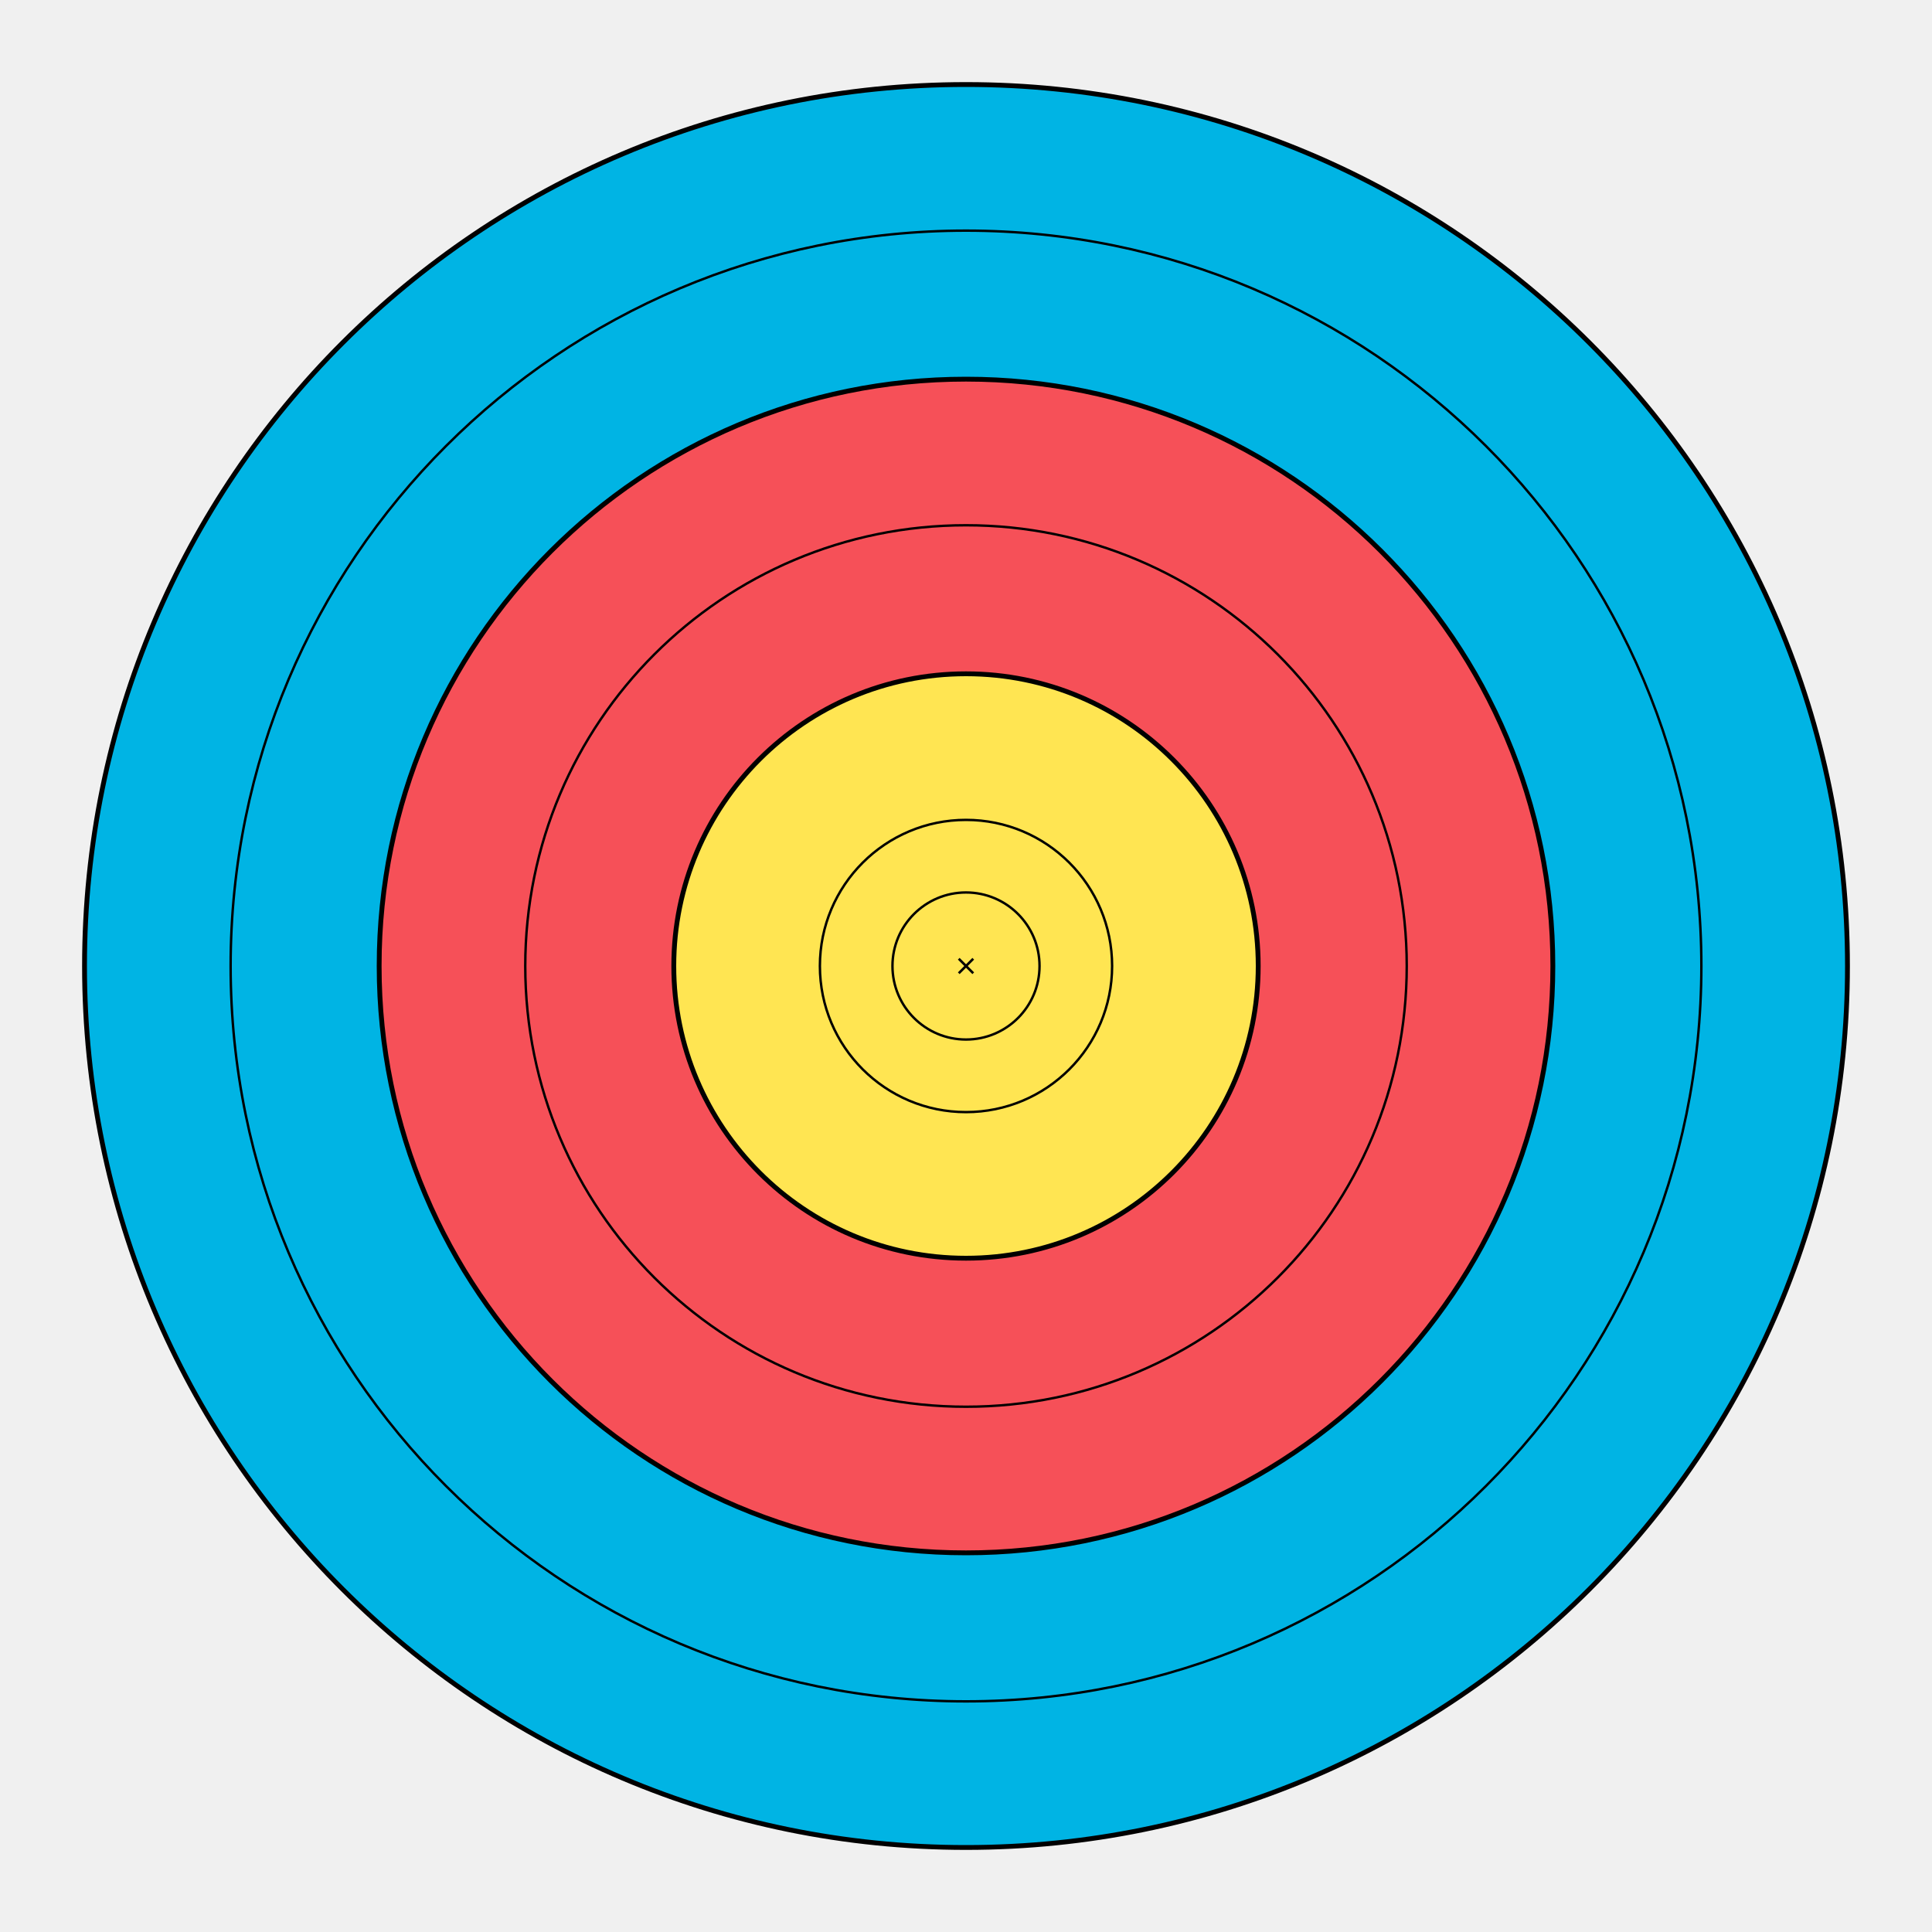
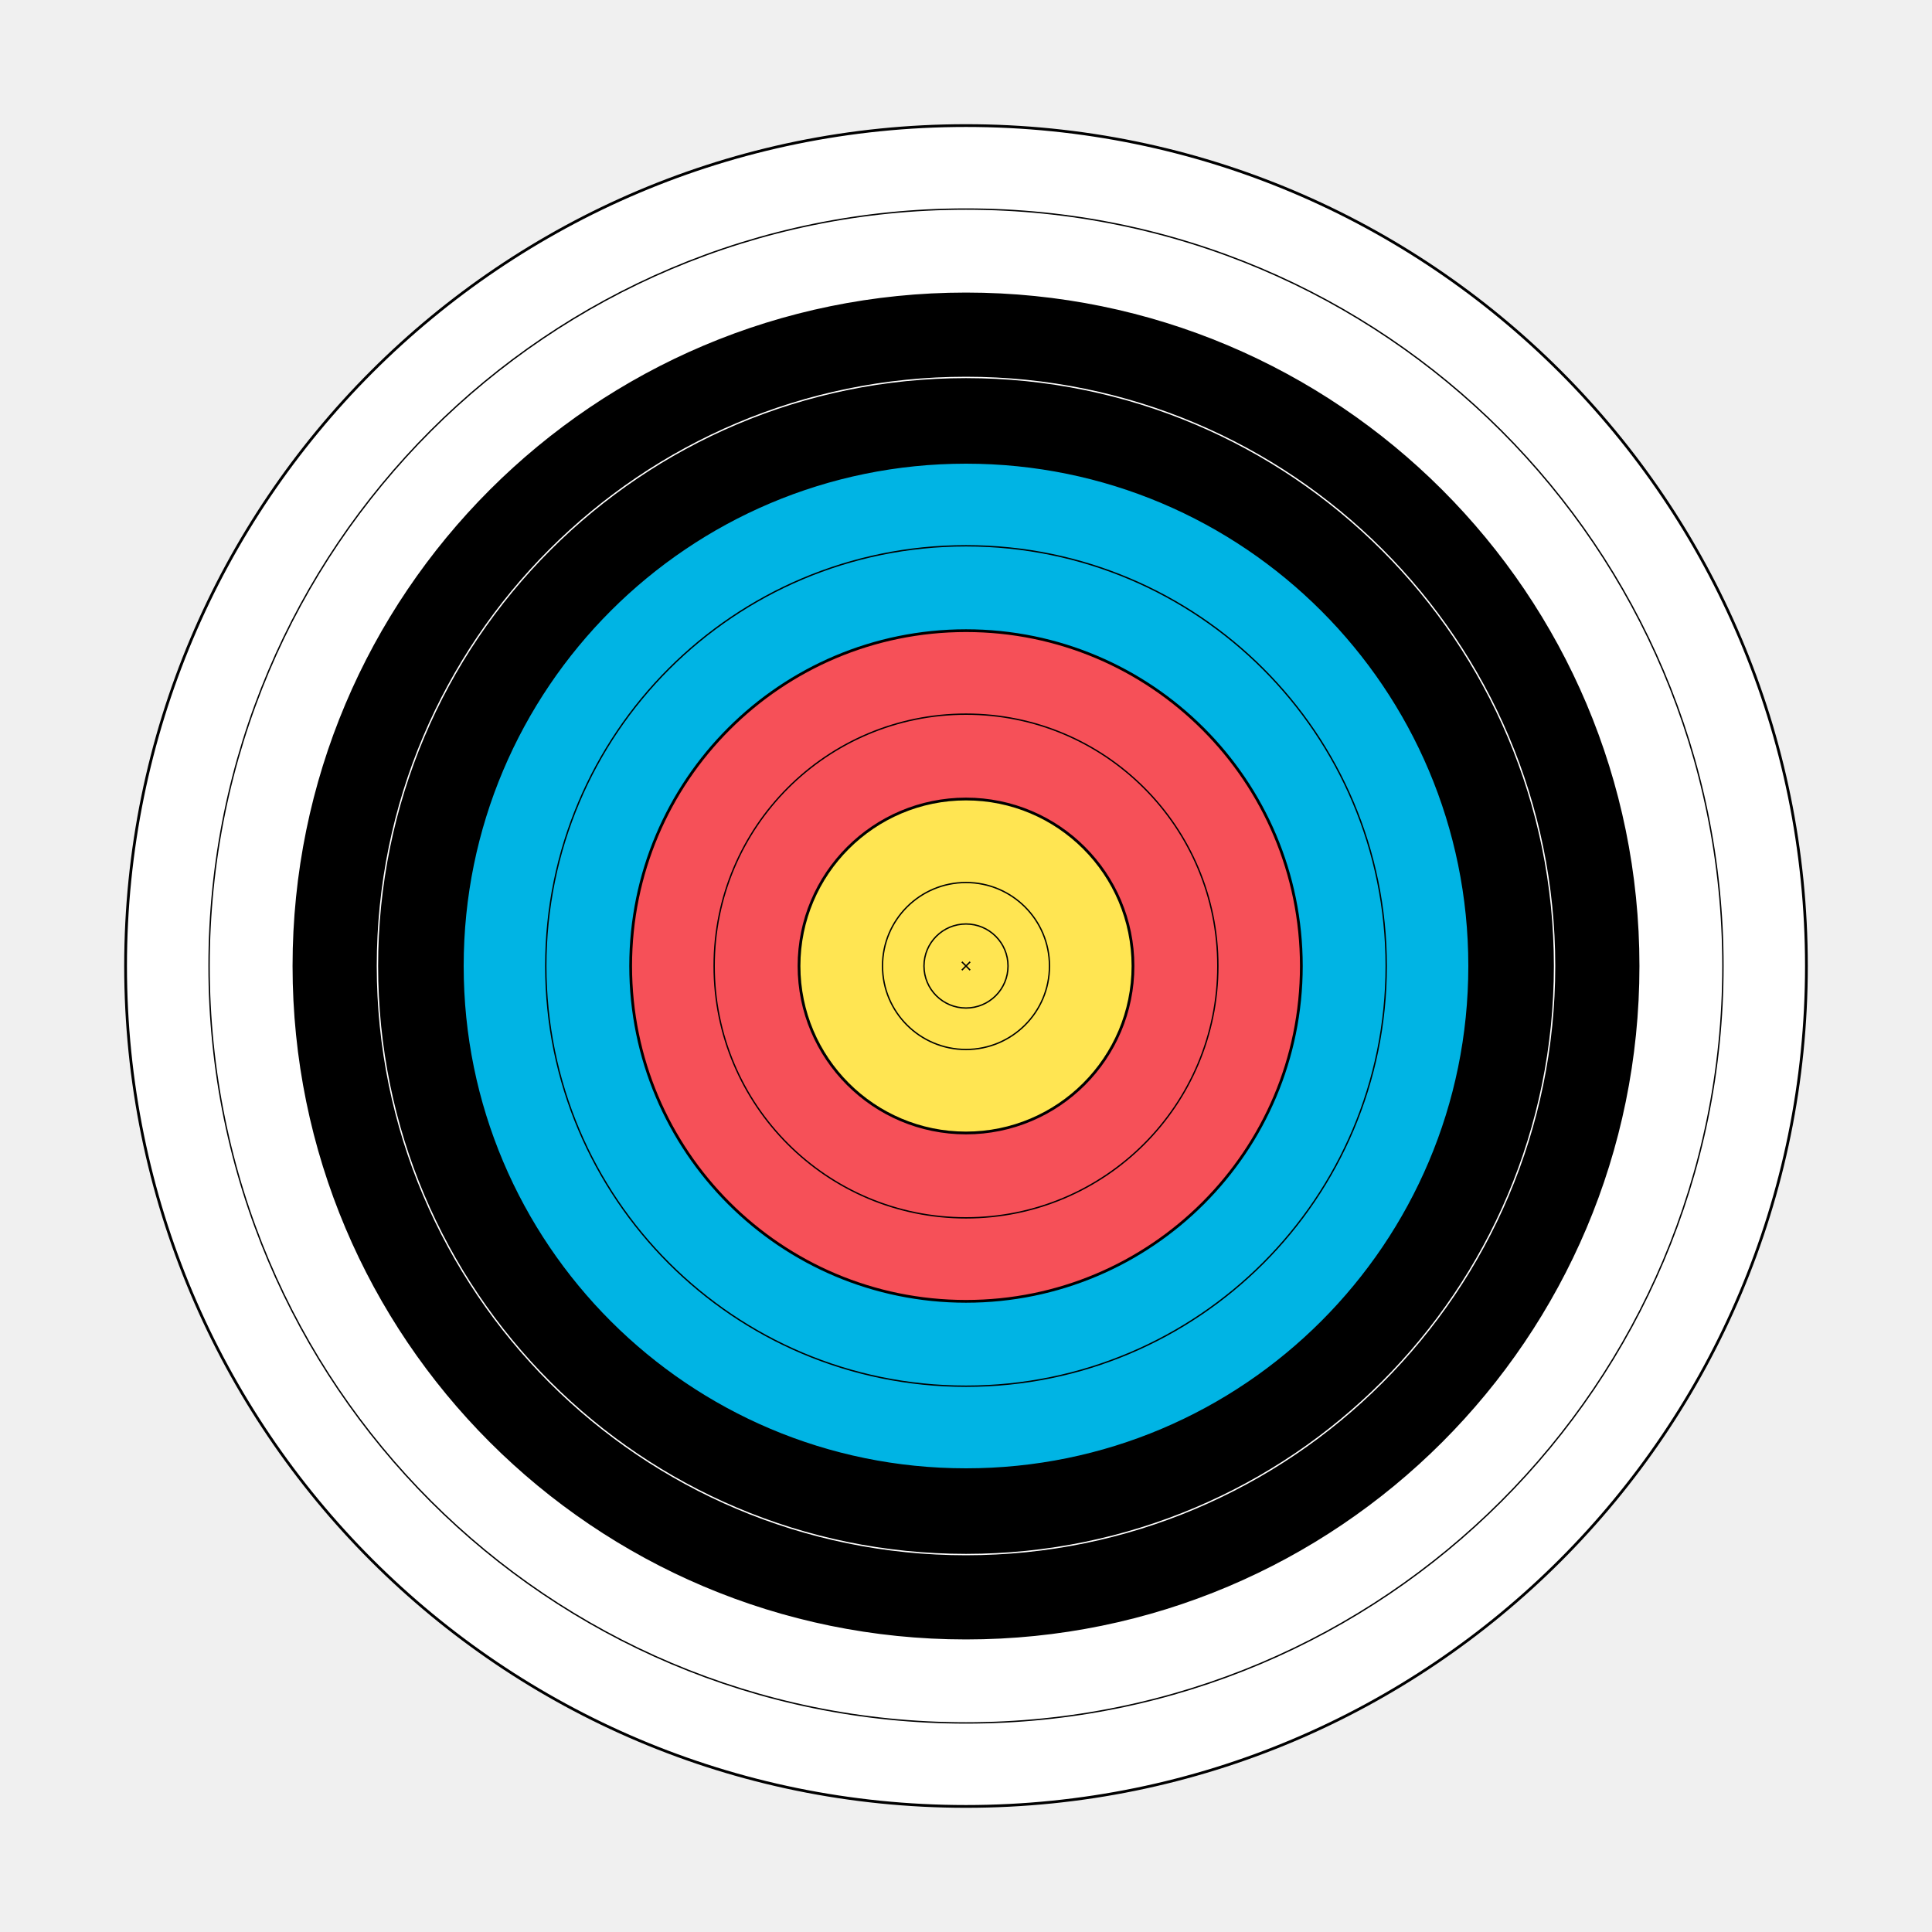
- <svg xmlns="http://www.w3.org/2000/svg" version="1.1" baseProfile="full" style="shape-rendering:geometricPrecision;" viewBox="-40 -40 80 80">
+ <svg xmlns="http://www.w3.org/2000/svg" version="1.1" baseProfile="full" style="shape-rendering:geometricPrecision;" viewBox="-70 -70 140 140">
  <g cx="0" cy="0" stroke="black" stroke-width="0.2">
+     <circle r="60.9" fill="white" />
+     <circle r="48.7" fill="black" />
    <circle r="36.5" fill="#00B4E4" />
    <circle r="24.3" fill="#F65058" />
    <circle r="12.1" fill="#FFE552" />
  </g>
  <g cx="0" cy="0" fill="none" stroke="black" stroke-width="0.1">
+     <circle cx="0" cy="0" r="54.85" />
+     <circle cx="0" cy="0" r="42.65" stroke="white" />
    <circle cx="0" cy="0" r="30.45" />
    <circle cx="0" cy="0" r="18.25" />
    <circle cx="0" cy="0" r="6.05" />
    <circle cx="0" cy="0" r="3.045" />
  </g>
  <line x1="-0.3" y1="-0.3" x2="0.3" y2="0.3" stroke="black" stroke-width="0.1" />
  <line x1="-0.3" y1="0.3" x2="0.3" y2="-0.3" stroke="black" stroke-width="0.1" />
</svg>
